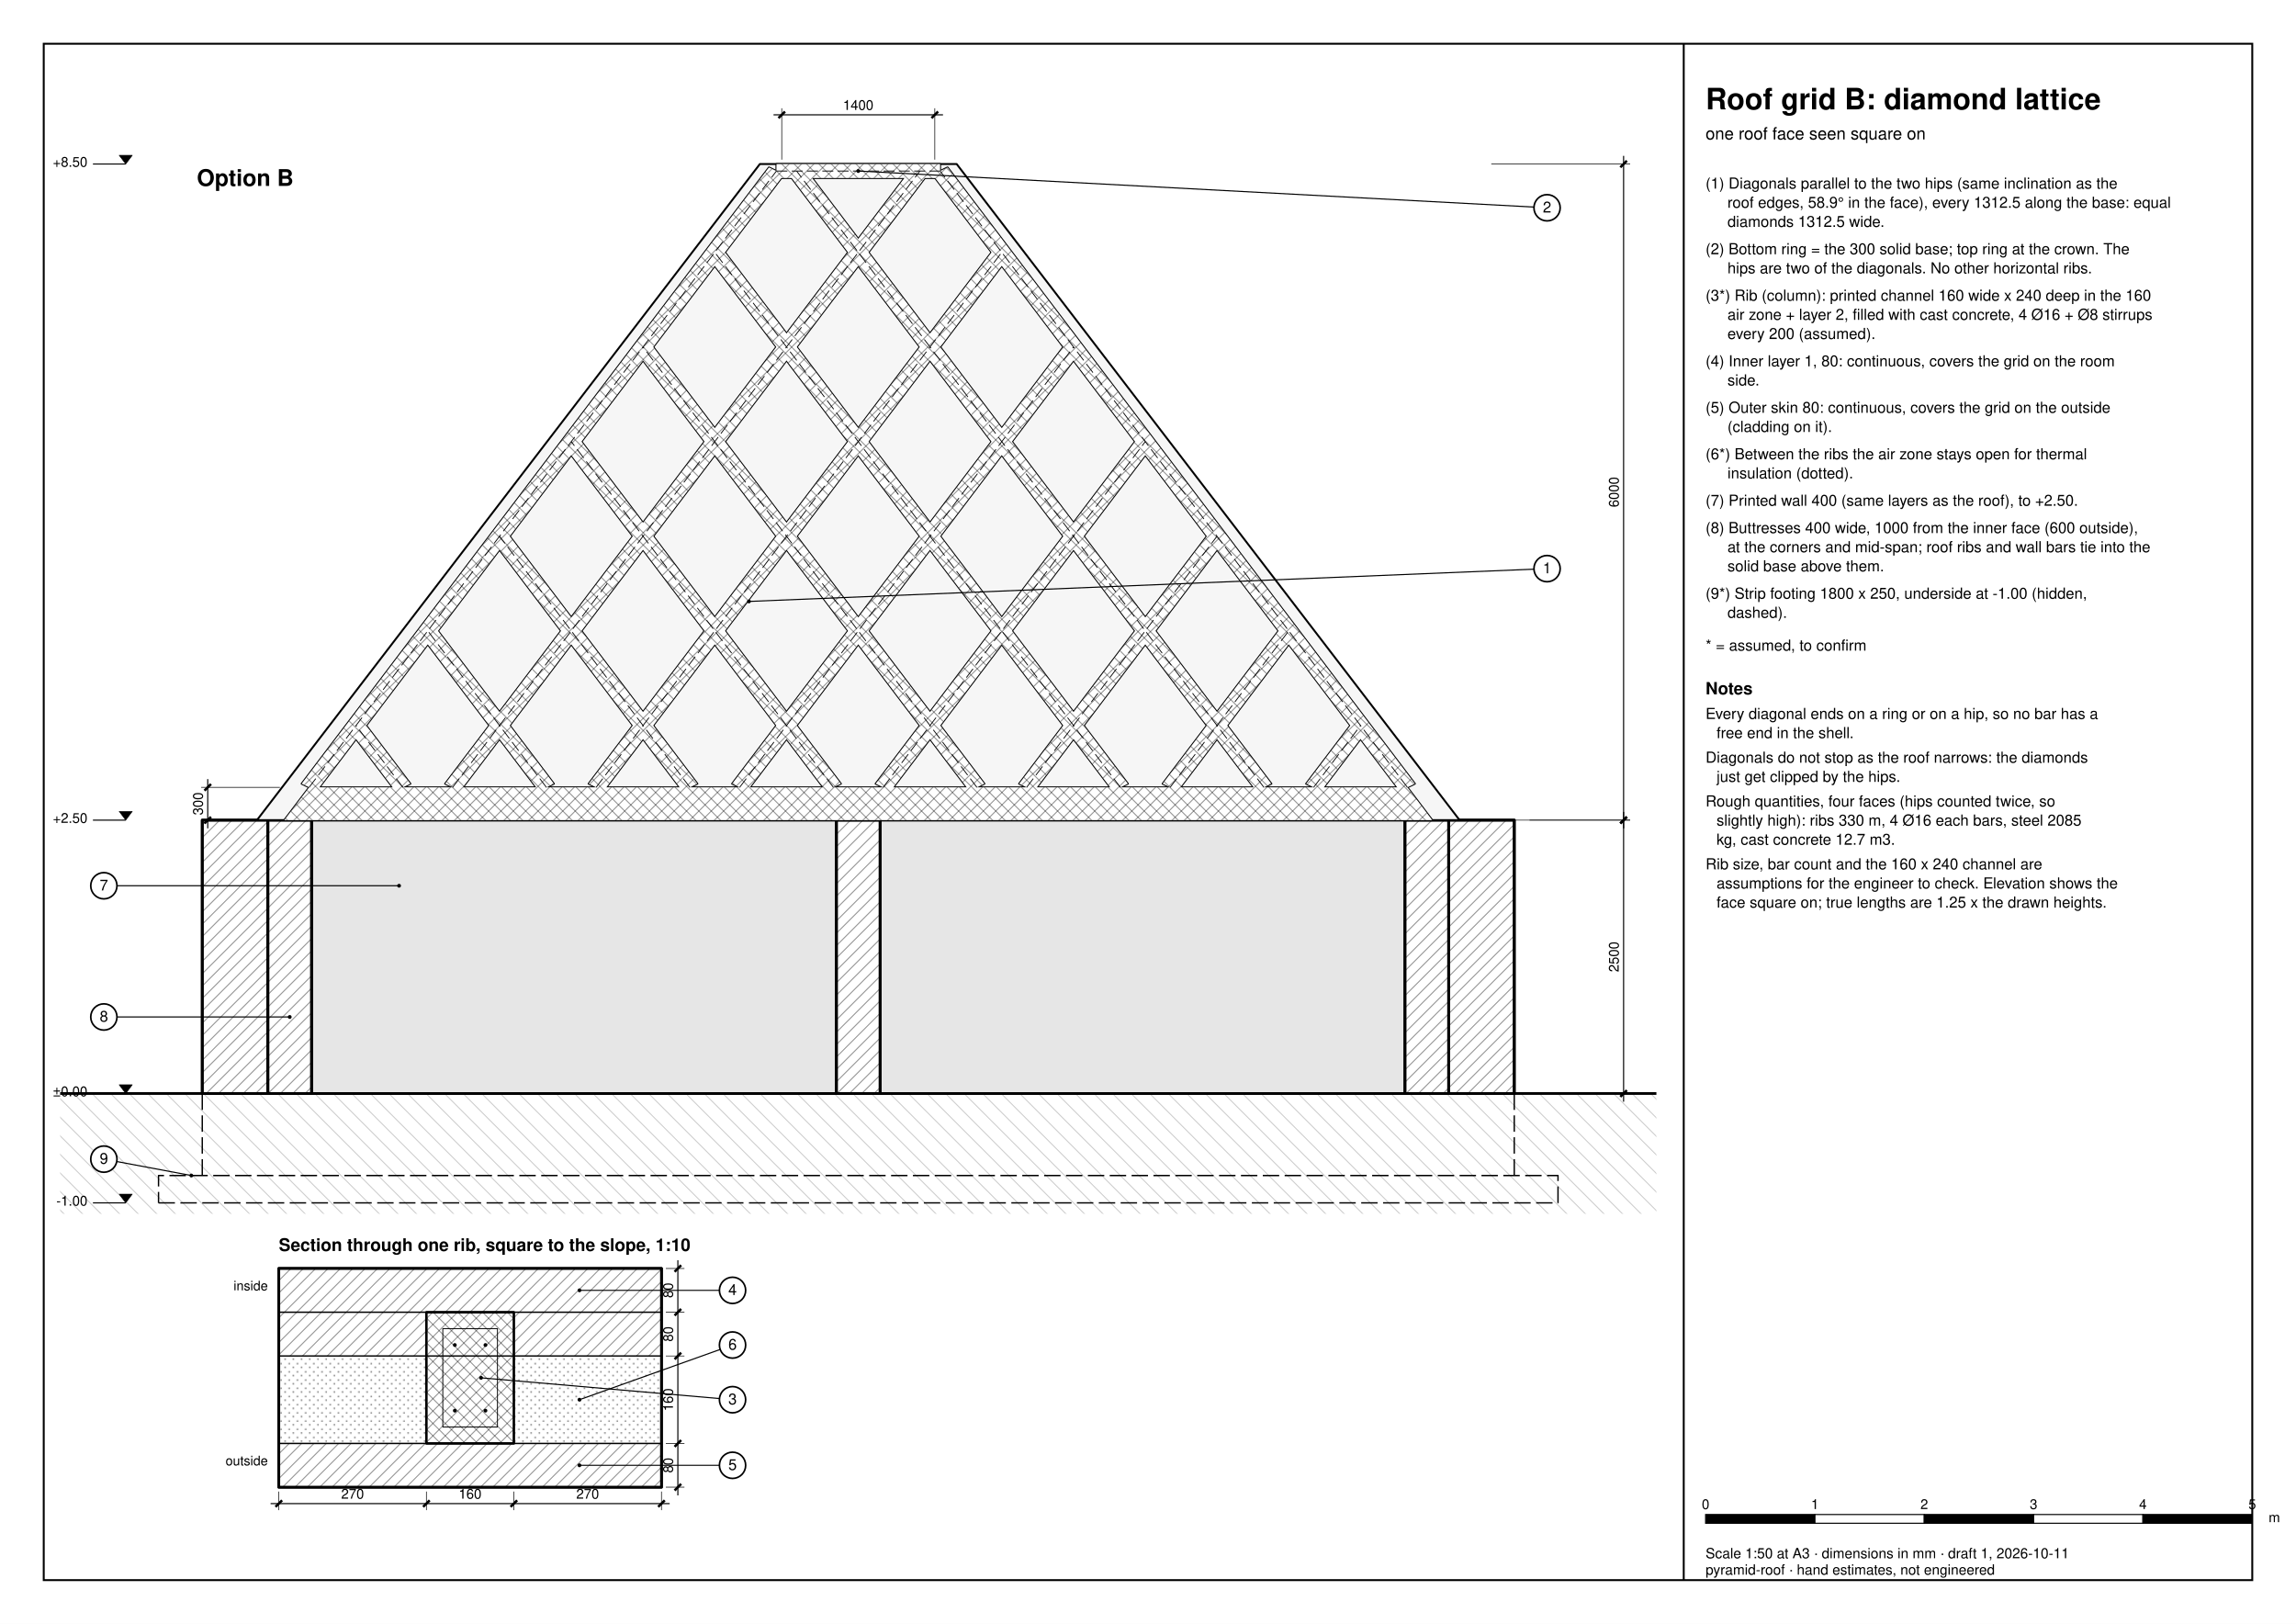
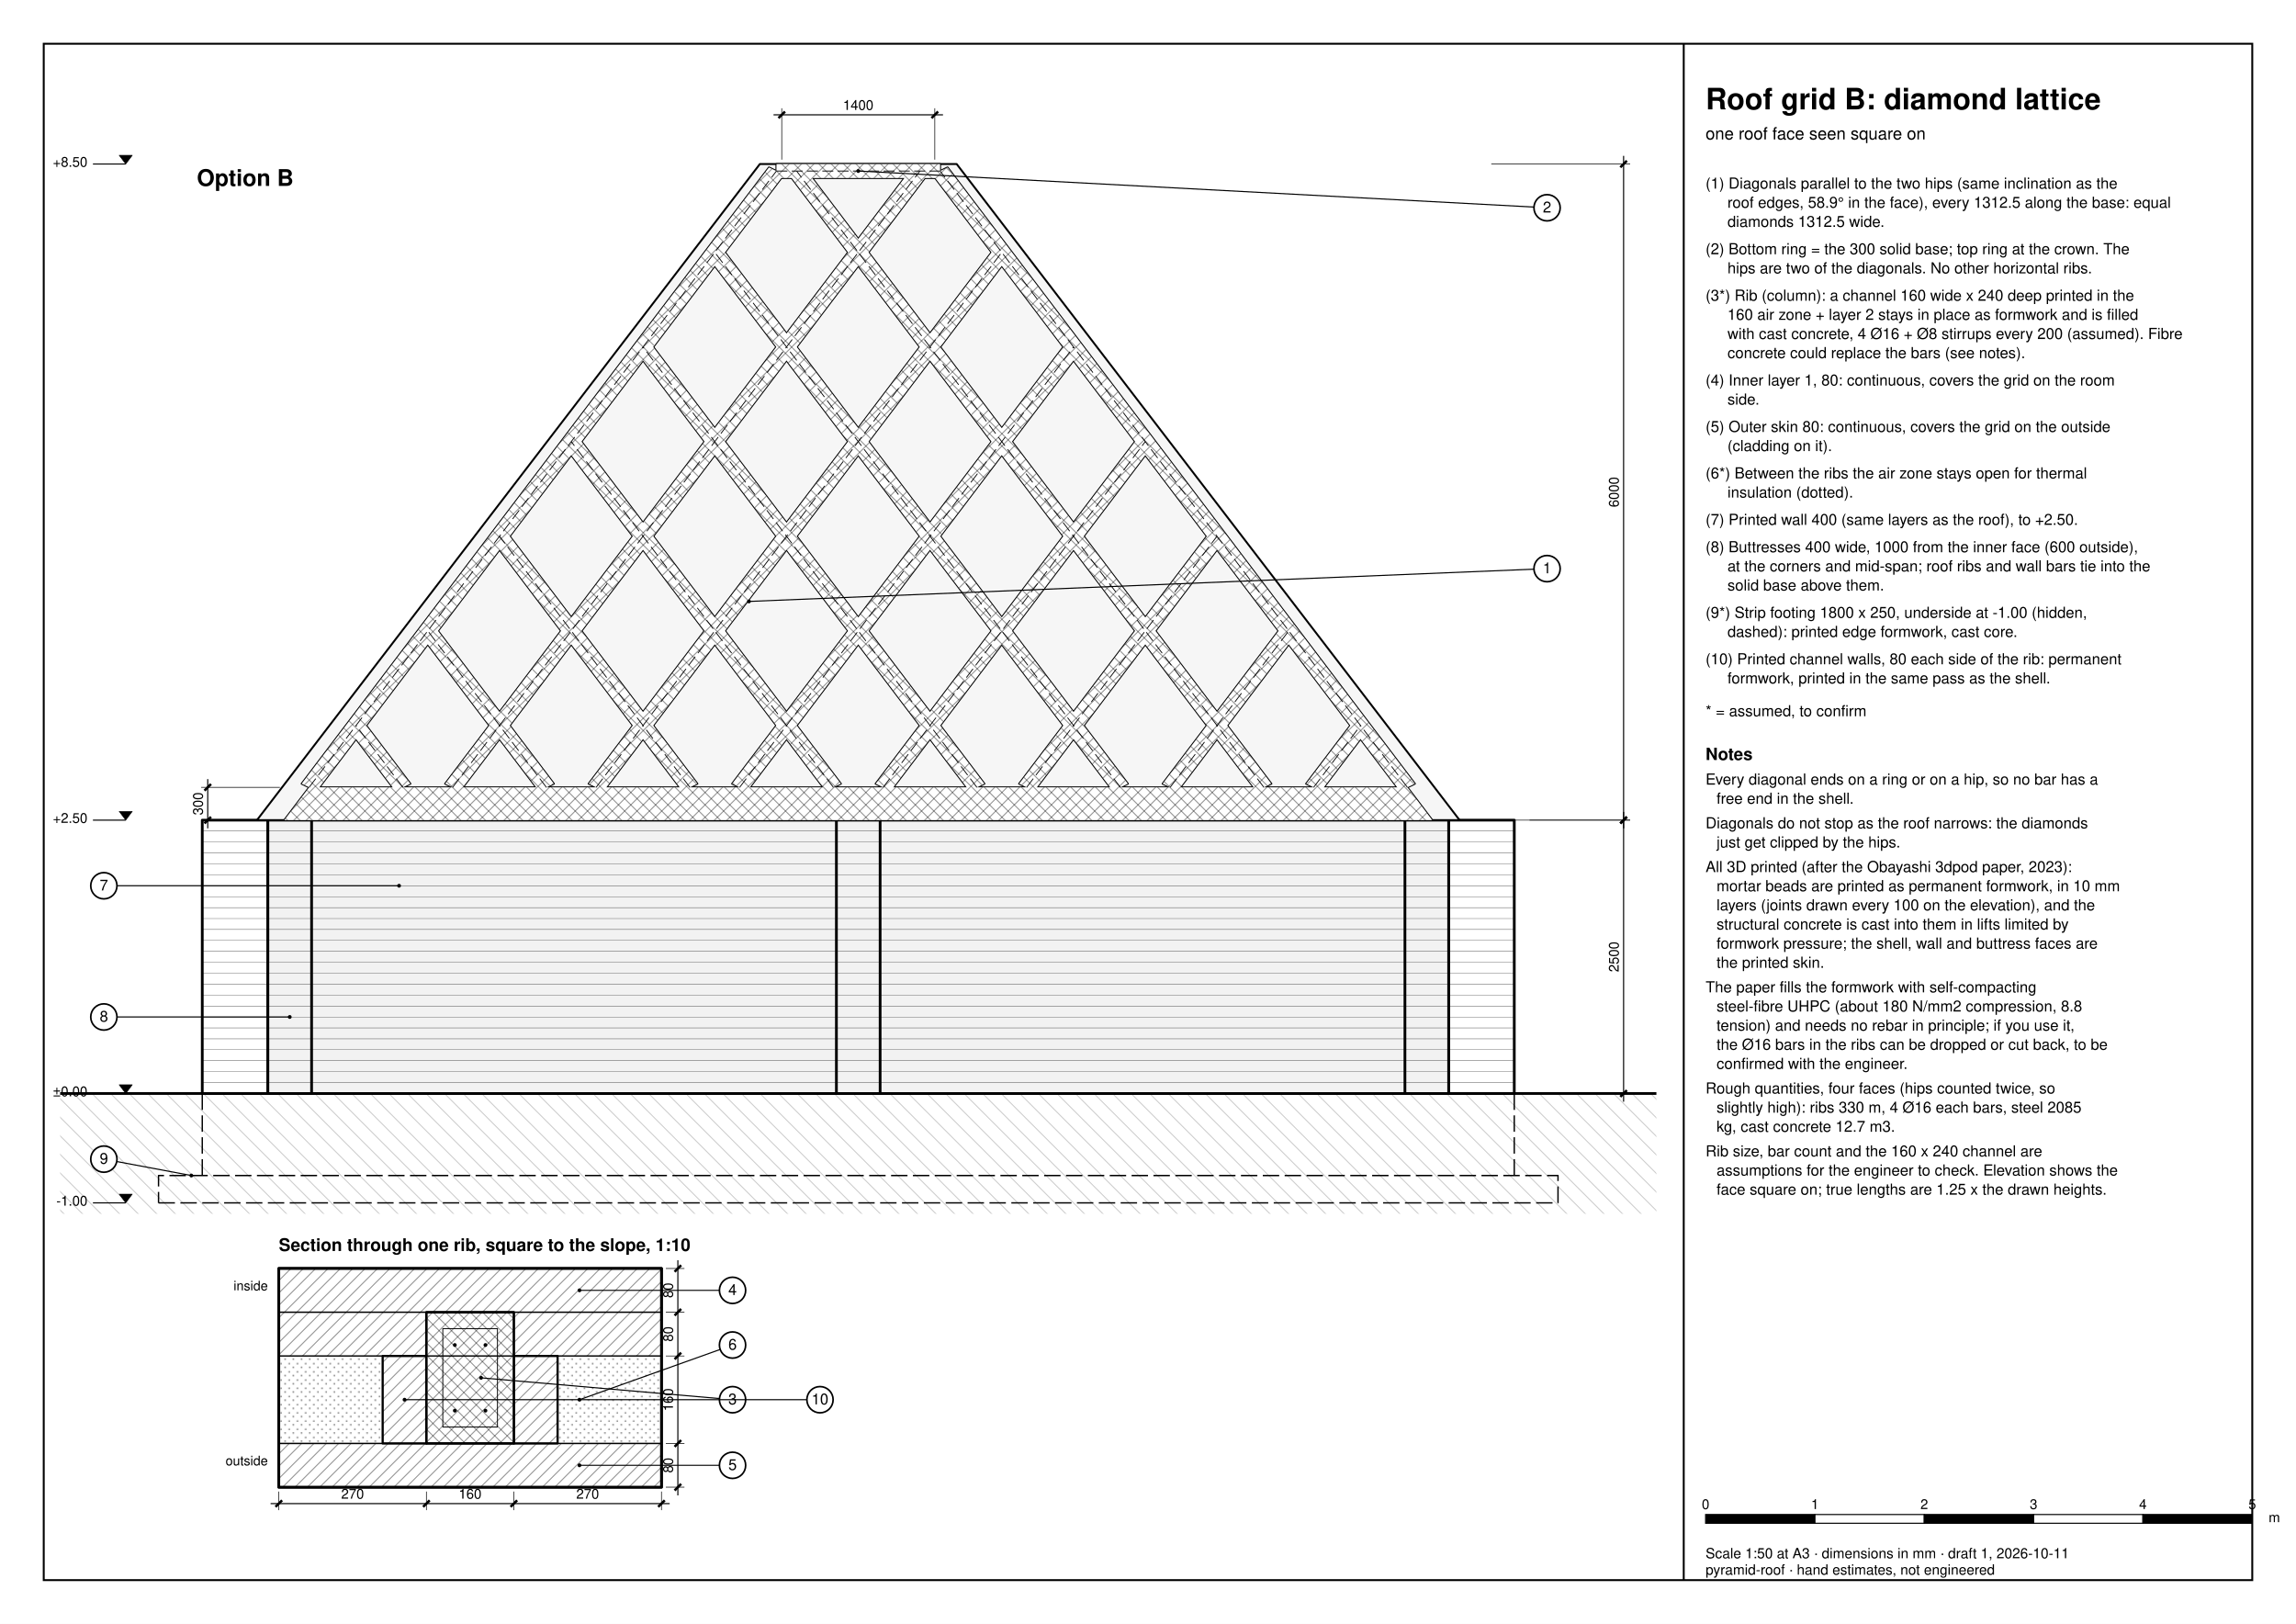
<svg xmlns="http://www.w3.org/2000/svg" width="420mm" height="297mm" viewBox="0 0 420 297" font-family="Helvetica, Arial, sans-serif">
  <defs>
    <pattern id="conc" width="1.6" height="1.6" patternUnits="userSpaceOnUse" patternTransform="rotate(45)">
      <line x1="0" y1="0" x2="0" y2="1.6" stroke="#000" stroke-width="0.14" />
    </pattern>
    <pattern id="earth" width="2.4" height="2.4" patternUnits="userSpaceOnUse" patternTransform="rotate(-45)">
      <line x1="0" y1="0" x2="0" y2="2.4" stroke="#777" stroke-width="0.12" />
    </pattern>
    <pattern id="cast" width="1.6" height="1.6" patternUnits="userSpaceOnUse" patternTransform="rotate(45)">
      <line x1="0" y1="0" x2="0" y2="1.6" stroke="#000" stroke-width="0.14" />
      <line x1="0" y1="0" x2="1.6" y2="0" stroke="#000" stroke-width="0.14" />
    </pattern>
    <pattern id="dots" width="1.5" height="1.5" patternUnits="userSpaceOnUse">
      <circle cx="0.4" cy="0.4" r="0.11" fill="#000" />
      <circle cx="1.15" cy="1.1" r="0.11" fill="#000" />
    </pattern>
  </defs>
  <rect width="420" height="297" fill="#fff" />
  <rect x="8" y="8" width="404" height="281" fill="none" stroke="#000" stroke-width="0.35" />
  <g>
    <polygon points="11.00,222.00 303.00,222.00 303.00,200.00 11.00,200.00" fill="url(#earth)" stroke="#000" stroke-width="0.0" stroke-linejoin="round" />
-     <polygon points="49.00,200.00 265.00,200.00 265.00,150.00 49.00,150.00" fill="#e6e6e6" stroke="#000" stroke-width="0.5" stroke-linejoin="round" />
-     <polygon points="265.00,200.00 277.00,200.00 277.00,150.00 265.00,150.00" fill="#fff" stroke="#000" stroke-width="0.5" stroke-linejoin="round" />
-     <polygon points="265.00,200.00 277.00,200.00 277.00,150.00 265.00,150.00" fill="url(#conc)" stroke="#000" stroke-width="0.0" stroke-linejoin="round" />
+     <polygon points="49.00,200.00 265.00,200.00 265.00,150.00 49.00,150.00" fill="#f2f2f2" stroke="#000" stroke-width="0.5" stroke-linejoin="round" />
+     <path d="M49.0,198.0 L265.0,198.0 M49.0,196.0 L265.0,196.0 M49.0,194.0 L265.0,194.0 M49.0,192.0 L265.0,192.0 M49.0,190.0 L265.0,190.0 M49.0,188.0 L265.0,188.0 M49.0,186.0 L265.0,186.0 M49.0,184.0 L265.0,184.0 M49.0,182.0 L265.0,182.0 M49.0,180.0 L265.0,180.0 M49.0,178.0 L265.0,178.0 M49.0,176.0 L265.0,176.0 M49.0,174.0 L265.0,174.0 M49.0,172.0 L265.0,172.0 M49.0,170.0 L265.0,170.0 M49.0,168.0 L265.0,168.0 M49.0,166.0 L265.0,166.0 M49.0,164.0 L265.0,164.0 M49.0,162.0 L265.0,162.0 M49.0,160.0 L265.0,160.0 M49.0,158.0 L265.0,158.0 M49.0,156.0 L265.0,156.0 M49.0,154.0 L265.0,154.0 M49.0,152.0 L265.0,152.0" fill="none" stroke="#000" stroke-width="0.05" stroke-linejoin="round" />
+     <polygon points="265.00,200.00 277.00,200.00 277.00,150.00 265.00,150.00" fill="#fff" stroke="#000" stroke-width="0.0" stroke-linejoin="round" />
+     <path d="M265.0,198.0 L277.0,198.0 M265.0,196.0 L277.0,196.0 M265.0,194.0 L277.0,194.0 M265.0,192.0 L277.0,192.0 M265.0,190.0 L277.0,190.0 M265.0,188.0 L277.0,188.0 M265.0,186.0 L277.0,186.0 M265.0,184.0 L277.0,184.0 M265.0,182.0 L277.0,182.0 M265.0,180.0 L277.0,180.0 M265.0,178.0 L277.0,178.0 M265.0,176.0 L277.0,176.0 M265.0,174.0 L277.0,174.0 M265.0,172.0 L277.0,172.0 M265.0,170.0 L277.0,170.0 M265.0,168.0 L277.0,168.0 M265.0,166.0 L277.0,166.0 M265.0,164.0 L277.0,164.0 M265.0,162.0 L277.0,162.0 M265.0,160.0 L277.0,160.0 M265.0,158.0 L277.0,158.0 M265.0,156.0 L277.0,156.0 M265.0,154.0 L277.0,154.0 M265.0,152.0 L277.0,152.0" fill="none" stroke="#000" stroke-width="0.05" stroke-linejoin="round" />
    <polygon points="265.00,200.00 277.00,200.00 277.00,150.00 265.00,150.00" fill="none" stroke="#000" stroke-width="0.5" stroke-linejoin="round" />
-     <polygon points="37.00,200.00 49.00,200.00 49.00,150.00 37.00,150.00" fill="#fff" stroke="#000" stroke-width="0.5" stroke-linejoin="round" />
-     <polygon points="37.00,200.00 49.00,200.00 49.00,150.00 37.00,150.00" fill="url(#conc)" stroke="#000" stroke-width="0.0" stroke-linejoin="round" />
+     <polygon points="37.00,200.00 49.00,200.00 49.00,150.00 37.00,150.00" fill="#fff" stroke="#000" stroke-width="0.0" stroke-linejoin="round" />
+     <path d="M37.0,198.0 L49.0,198.0 M37.0,196.0 L49.0,196.0 M37.0,194.0 L49.0,194.0 M37.0,192.0 L49.0,192.0 M37.0,190.0 L49.0,190.0 M37.0,188.0 L49.0,188.0 M37.0,186.0 L49.0,186.0 M37.0,184.0 L49.0,184.0 M37.0,182.0 L49.0,182.0 M37.0,180.0 L49.0,180.0 M37.0,178.0 L49.0,178.0 M37.0,176.0 L49.0,176.0 M37.0,174.0 L49.0,174.0 M37.0,172.0 L49.0,172.0 M37.0,170.0 L49.0,170.0 M37.0,168.0 L49.0,168.0 M37.0,166.0 L49.0,166.0 M37.0,164.0 L49.0,164.0 M37.0,162.0 L49.0,162.0 M37.0,160.0 L49.0,160.0 M37.0,158.0 L49.0,158.0 M37.0,156.0 L49.0,156.0 M37.0,154.0 L49.0,154.0 M37.0,152.0 L49.0,152.0" fill="none" stroke="#000" stroke-width="0.05" stroke-linejoin="round" />
    <polygon points="37.00,200.00 49.00,200.00 49.00,150.00 37.00,150.00" fill="none" stroke="#000" stroke-width="0.5" stroke-linejoin="round" />
-     <polygon points="49.00,200.00 57.00,200.00 57.00,150.00 49.00,150.00" fill="#fff" stroke="#000" stroke-width="0.5" stroke-linejoin="round" />
-     <polygon points="49.00,200.00 57.00,200.00 57.00,150.00 49.00,150.00" fill="url(#conc)" stroke="#000" stroke-width="0.0" stroke-linejoin="round" />
+     <polygon points="49.00,200.00 57.00,200.00 57.00,150.00 49.00,150.00" fill="#fff" stroke="#000" stroke-width="0.0" stroke-linejoin="round" />
+     <polygon points="49.00,200.00 57.00,200.00 57.00,150.00 49.00,150.00" fill="#f2f2f2" stroke="#000" stroke-width="0.0" stroke-linejoin="round" />
+     <path d="M49.0,198.0 L57.0,198.0 M49.0,196.0 L57.0,196.0 M49.0,194.0 L57.0,194.0 M49.0,192.0 L57.0,192.0 M49.0,190.0 L57.0,190.0 M49.0,188.0 L57.0,188.0 M49.0,186.0 L57.0,186.0 M49.0,184.0 L57.0,184.0 M49.0,182.0 L57.0,182.0 M49.0,180.0 L57.0,180.0 M49.0,178.0 L57.0,178.0 M49.0,176.0 L57.0,176.0 M49.0,174.0 L57.0,174.0 M49.0,172.0 L57.0,172.0 M49.0,170.0 L57.0,170.0 M49.0,168.0 L57.0,168.0 M49.0,166.0 L57.0,166.0 M49.0,164.0 L57.0,164.0 M49.0,162.0 L57.0,162.0 M49.0,160.0 L57.0,160.0 M49.0,158.0 L57.0,158.0 M49.0,156.0 L57.0,156.0 M49.0,154.0 L57.0,154.0 M49.0,152.0 L57.0,152.0" fill="none" stroke="#000" stroke-width="0.05" stroke-linejoin="round" />
    <polygon points="49.00,200.00 57.00,200.00 57.00,150.00 49.00,150.00" fill="none" stroke="#000" stroke-width="0.5" stroke-linejoin="round" />
-     <polygon points="153.00,200.00 161.00,200.00 161.00,150.00 153.00,150.00" fill="#fff" stroke="#000" stroke-width="0.5" stroke-linejoin="round" />
-     <polygon points="153.00,200.00 161.00,200.00 161.00,150.00 153.00,150.00" fill="url(#conc)" stroke="#000" stroke-width="0.0" stroke-linejoin="round" />
+     <polygon points="153.00,200.00 161.00,200.00 161.00,150.00 153.00,150.00" fill="#fff" stroke="#000" stroke-width="0.0" stroke-linejoin="round" />
+     <polygon points="153.00,200.00 161.00,200.00 161.00,150.00 153.00,150.00" fill="#f2f2f2" stroke="#000" stroke-width="0.0" stroke-linejoin="round" />
+     <path d="M153.0,198.0 L161.0,198.0 M153.0,196.0 L161.0,196.0 M153.0,194.0 L161.0,194.0 M153.0,192.0 L161.0,192.0 M153.0,190.0 L161.0,190.0 M153.0,188.0 L161.0,188.0 M153.0,186.0 L161.0,186.0 M153.0,184.0 L161.0,184.0 M153.0,182.0 L161.0,182.0 M153.0,180.0 L161.0,180.0 M153.0,178.0 L161.0,178.0 M153.0,176.0 L161.0,176.0 M153.0,174.0 L161.0,174.0 M153.0,172.0 L161.0,172.0 M153.0,170.0 L161.0,170.0 M153.0,168.0 L161.0,168.0 M153.0,166.0 L161.0,166.0 M153.0,164.0 L161.0,164.0 M153.0,162.0 L161.0,162.0 M153.0,160.0 L161.0,160.0 M153.0,158.0 L161.0,158.0 M153.0,156.0 L161.0,156.0 M153.0,154.0 L161.0,154.0 M153.0,152.0 L161.0,152.0" fill="none" stroke="#000" stroke-width="0.05" stroke-linejoin="round" />
    <polygon points="153.00,200.00 161.00,200.00 161.00,150.00 153.00,150.00" fill="none" stroke="#000" stroke-width="0.5" stroke-linejoin="round" />
-     <polygon points="257.00,200.00 265.00,200.00 265.00,150.00 257.00,150.00" fill="#fff" stroke="#000" stroke-width="0.5" stroke-linejoin="round" />
-     <polygon points="257.00,200.00 265.00,200.00 265.00,150.00 257.00,150.00" fill="url(#conc)" stroke="#000" stroke-width="0.0" stroke-linejoin="round" />
+     <polygon points="257.00,200.00 265.00,200.00 265.00,150.00 257.00,150.00" fill="#fff" stroke="#000" stroke-width="0.0" stroke-linejoin="round" />
+     <polygon points="257.00,200.00 265.00,200.00 265.00,150.00 257.00,150.00" fill="#f2f2f2" stroke="#000" stroke-width="0.0" stroke-linejoin="round" />
+     <path d="M257.0,198.0 L265.0,198.0 M257.0,196.0 L265.0,196.0 M257.0,194.0 L265.0,194.0 M257.0,192.0 L265.0,192.0 M257.0,190.0 L265.0,190.0 M257.0,188.0 L265.0,188.0 M257.0,186.0 L265.0,186.0 M257.0,184.0 L265.0,184.0 M257.0,182.0 L265.0,182.0 M257.0,180.0 L265.0,180.0 M257.0,178.0 L265.0,178.0 M257.0,176.0 L265.0,176.0 M257.0,174.0 L265.0,174.0 M257.0,172.0 L265.0,172.0 M257.0,170.0 L265.0,170.0 M257.0,168.0 L265.0,168.0 M257.0,166.0 L265.0,166.0 M257.0,164.0 L265.0,164.0 M257.0,162.0 L265.0,162.0 M257.0,160.0 L265.0,160.0 M257.0,158.0 L265.0,158.0 M257.0,156.0 L265.0,156.0 M257.0,154.0 L265.0,154.0 M257.0,152.0 L265.0,152.0" fill="none" stroke="#000" stroke-width="0.05" stroke-linejoin="round" />
    <polygon points="257.00,200.00 265.00,200.00 265.00,150.00 257.00,150.00" fill="none" stroke="#000" stroke-width="0.5" stroke-linejoin="round" />
    <polyline points="29.00,220.00 285.00,220.00 285.00,215.00 29.00,215.00 29.00,220.00" fill="none" stroke="#000" stroke-width="0.25" stroke-linejoin="round" stroke-dasharray="3 1" />
    <polyline points="37.00,215.00 37.00,200.00" fill="none" stroke="#000" stroke-width="0.25" stroke-linejoin="round" stroke-dasharray="3 1" />
    <polyline points="277.00,215.00 277.00,200.00" fill="none" stroke="#000" stroke-width="0.25" stroke-linejoin="round" stroke-dasharray="3 1" />
    <polyline points="11.00,200.00 303.00,200.00" fill="none" stroke="#000" stroke-width="0.5" stroke-linejoin="round" />
    <polygon points="47.00,150.00 267.00,150.00 175.00,30.00 139.00,30.00" fill="#f6f6f6" stroke="#000" stroke-width="0.35" stroke-linejoin="round" />
    <polygon points="55.18,143.34 140.66,30.62 143.40,31.94 57.92,144.66" fill="#000" stroke="#000" stroke-width="0.35" stroke-linejoin="round" />
    <polygon points="256.08,144.66 170.60,31.94 173.34,30.62 258.82,143.34" fill="#000" stroke="#000" stroke-width="0.35" stroke-linejoin="round" />
    <polygon points="81.43,143.34 166.91,30.62 169.65,31.94 84.17,144.66" fill="#000" stroke="#000" stroke-width="0.35" stroke-linejoin="round" />
    <polygon points="229.83,144.66 144.35,31.94 147.09,30.62 232.57,143.34" fill="#000" stroke="#000" stroke-width="0.35" stroke-linejoin="round" />
    <polygon points="107.68,143.34 181.88,45.49 184.62,46.81 110.42,144.66" fill="#000" stroke="#000" stroke-width="0.35" stroke-linejoin="round" />
    <polygon points="203.58,144.66 129.38,46.81 132.12,45.49 206.32,143.34" fill="#000" stroke="#000" stroke-width="0.35" stroke-linejoin="round" />
    <polygon points="133.93,143.34 195.01,62.80 197.74,64.12 136.67,144.66" fill="#000" stroke="#000" stroke-width="0.35" stroke-linejoin="round" />
    <polygon points="177.33,144.66 116.26,64.12 118.99,62.80 180.07,143.34" fill="#000" stroke="#000" stroke-width="0.35" stroke-linejoin="round" />
    <polygon points="160.18,143.34 208.13,80.11 210.87,81.43 162.92,144.66" fill="#000" stroke="#000" stroke-width="0.35" stroke-linejoin="round" />
    <polygon points="151.08,144.66 103.13,81.43 105.87,80.11 153.82,143.34" fill="#000" stroke="#000" stroke-width="0.35" stroke-linejoin="round" />
    <polygon points="186.43,143.34 221.26,97.42 223.99,98.74 189.17,144.66" fill="#000" stroke="#000" stroke-width="0.35" stroke-linejoin="round" />
    <polygon points="124.83,144.66 90.01,98.74 92.74,97.42 127.57,143.34" fill="#000" stroke="#000" stroke-width="0.35" stroke-linejoin="round" />
    <polygon points="212.68,143.34 234.38,114.73 237.12,116.04 215.42,144.66" fill="#000" stroke="#000" stroke-width="0.35" stroke-linejoin="round" />
    <polygon points="98.58,144.66 76.88,116.04 79.62,114.73 101.32,143.34" fill="#000" stroke="#000" stroke-width="0.35" stroke-linejoin="round" />
    <polygon points="238.93,143.34 247.51,132.03 250.24,133.35 241.67,144.66" fill="#000" stroke="#000" stroke-width="0.35" stroke-linejoin="round" />
    <polygon points="72.33,144.66 63.76,133.35 66.49,132.03 75.07,143.34" fill="#000" stroke="#000" stroke-width="0.35" stroke-linejoin="round" />
    <polygon points="52.00,150.00 262.00,150.00 257.45,144.00 56.55,144.00" fill="#000" stroke="#000" stroke-width="0.35" stroke-linejoin="round" />
    <polygon points="142.03,32.56 171.97,32.56 171.97,30.00 142.03,30.00" fill="#000" stroke="#000" stroke-width="0.35" stroke-linejoin="round" />
    <polygon points="55.18,143.34 140.66,30.62 143.40,31.94 57.92,144.66" fill="#fff" stroke="#000" stroke-width="0.0" stroke-linejoin="round" />
    <polygon points="55.18,143.34 140.66,30.62 143.40,31.94 57.92,144.66" fill="url(#cast)" stroke="#000" stroke-width="0.0" stroke-linejoin="round" />
    <polygon points="256.08,144.66 170.60,31.94 173.34,30.62 258.82,143.34" fill="#fff" stroke="#000" stroke-width="0.0" stroke-linejoin="round" />
    <polygon points="256.08,144.66 170.60,31.94 173.34,30.62 258.82,143.34" fill="url(#cast)" stroke="#000" stroke-width="0.0" stroke-linejoin="round" />
    <polygon points="81.43,143.34 166.91,30.62 169.65,31.94 84.17,144.66" fill="#fff" stroke="#000" stroke-width="0.0" stroke-linejoin="round" />
    <polygon points="81.43,143.34 166.91,30.62 169.65,31.94 84.17,144.66" fill="url(#cast)" stroke="#000" stroke-width="0.0" stroke-linejoin="round" />
    <polygon points="229.83,144.66 144.35,31.94 147.09,30.62 232.57,143.34" fill="#fff" stroke="#000" stroke-width="0.0" stroke-linejoin="round" />
    <polygon points="229.83,144.66 144.35,31.94 147.09,30.62 232.57,143.34" fill="url(#cast)" stroke="#000" stroke-width="0.0" stroke-linejoin="round" />
    <polygon points="107.68,143.34 181.88,45.49 184.62,46.81 110.42,144.66" fill="#fff" stroke="#000" stroke-width="0.0" stroke-linejoin="round" />
    <polygon points="107.68,143.34 181.88,45.49 184.62,46.81 110.42,144.66" fill="url(#cast)" stroke="#000" stroke-width="0.0" stroke-linejoin="round" />
    <polygon points="203.58,144.66 129.38,46.81 132.12,45.49 206.32,143.34" fill="#fff" stroke="#000" stroke-width="0.0" stroke-linejoin="round" />
    <polygon points="203.58,144.66 129.38,46.81 132.12,45.49 206.32,143.34" fill="url(#cast)" stroke="#000" stroke-width="0.0" stroke-linejoin="round" />
    <polygon points="133.93,143.34 195.01,62.80 197.74,64.12 136.67,144.66" fill="#fff" stroke="#000" stroke-width="0.0" stroke-linejoin="round" />
    <polygon points="133.93,143.34 195.01,62.80 197.74,64.12 136.67,144.66" fill="url(#cast)" stroke="#000" stroke-width="0.0" stroke-linejoin="round" />
    <polygon points="177.33,144.66 116.26,64.12 118.99,62.80 180.07,143.34" fill="#fff" stroke="#000" stroke-width="0.0" stroke-linejoin="round" />
    <polygon points="177.33,144.66 116.26,64.12 118.99,62.80 180.07,143.34" fill="url(#cast)" stroke="#000" stroke-width="0.0" stroke-linejoin="round" />
    <polygon points="160.18,143.34 208.13,80.11 210.87,81.43 162.92,144.66" fill="#fff" stroke="#000" stroke-width="0.0" stroke-linejoin="round" />
    <polygon points="160.18,143.34 208.13,80.11 210.87,81.43 162.92,144.66" fill="url(#cast)" stroke="#000" stroke-width="0.0" stroke-linejoin="round" />
    <polygon points="151.08,144.66 103.13,81.43 105.87,80.11 153.82,143.34" fill="#fff" stroke="#000" stroke-width="0.0" stroke-linejoin="round" />
    <polygon points="151.08,144.66 103.13,81.43 105.87,80.11 153.82,143.34" fill="url(#cast)" stroke="#000" stroke-width="0.0" stroke-linejoin="round" />
    <polygon points="186.43,143.34 221.26,97.42 223.99,98.74 189.17,144.66" fill="#fff" stroke="#000" stroke-width="0.0" stroke-linejoin="round" />
    <polygon points="186.43,143.34 221.26,97.42 223.99,98.74 189.17,144.66" fill="url(#cast)" stroke="#000" stroke-width="0.0" stroke-linejoin="round" />
    <polygon points="124.83,144.66 90.01,98.74 92.74,97.42 127.57,143.34" fill="#fff" stroke="#000" stroke-width="0.0" stroke-linejoin="round" />
    <polygon points="124.83,144.66 90.01,98.74 92.74,97.42 127.57,143.34" fill="url(#cast)" stroke="#000" stroke-width="0.0" stroke-linejoin="round" />
    <polygon points="212.68,143.34 234.38,114.73 237.12,116.04 215.42,144.66" fill="#fff" stroke="#000" stroke-width="0.0" stroke-linejoin="round" />
    <polygon points="212.68,143.34 234.38,114.73 237.12,116.04 215.42,144.66" fill="url(#cast)" stroke="#000" stroke-width="0.0" stroke-linejoin="round" />
    <polygon points="98.58,144.66 76.88,116.04 79.62,114.73 101.32,143.34" fill="#fff" stroke="#000" stroke-width="0.0" stroke-linejoin="round" />
    <polygon points="98.58,144.66 76.88,116.04 79.62,114.73 101.32,143.34" fill="url(#cast)" stroke="#000" stroke-width="0.0" stroke-linejoin="round" />
    <polygon points="238.93,143.34 247.51,132.03 250.24,133.35 241.67,144.66" fill="#fff" stroke="#000" stroke-width="0.0" stroke-linejoin="round" />
    <polygon points="238.93,143.34 247.51,132.03 250.24,133.35 241.67,144.66" fill="url(#cast)" stroke="#000" stroke-width="0.0" stroke-linejoin="round" />
    <polygon points="72.33,144.66 63.76,133.35 66.49,132.03 75.07,143.34" fill="#fff" stroke="#000" stroke-width="0.0" stroke-linejoin="round" />
    <polygon points="72.33,144.66 63.76,133.35 66.49,132.03 75.07,143.34" fill="url(#cast)" stroke="#000" stroke-width="0.0" stroke-linejoin="round" />
    <polygon points="52.00,150.00 262.00,150.00 257.45,144.00 56.55,144.00" fill="#fff" stroke="#000" stroke-width="0.0" stroke-linejoin="round" />
    <polygon points="52.00,150.00 262.00,150.00 257.45,144.00 56.55,144.00" fill="url(#cast)" stroke="#000" stroke-width="0.0" stroke-linejoin="round" />
    <polygon points="142.03,32.56 171.97,32.56 171.97,30.00 142.03,30.00" fill="#fff" stroke="#000" stroke-width="0.0" stroke-linejoin="round" />
    <polygon points="142.03,32.56 171.97,32.56 171.97,30.00 142.03,30.00" fill="url(#cast)" stroke="#000" stroke-width="0.0" stroke-linejoin="round" />
    <polyline points="56.55,144.00 142.03,31.28" fill="none" stroke="#000" stroke-width="0.15" stroke-linejoin="round" stroke-dasharray="2 0.8" />
    <polyline points="257.45,144.00 171.97,31.28" fill="none" stroke="#000" stroke-width="0.15" stroke-linejoin="round" stroke-dasharray="2 0.8" />
    <polyline points="82.80,144.00 168.28,31.28" fill="none" stroke="#000" stroke-width="0.15" stroke-linejoin="round" stroke-dasharray="2 0.8" />
    <polyline points="231.20,144.00 145.72,31.28" fill="none" stroke="#000" stroke-width="0.15" stroke-linejoin="round" stroke-dasharray="2 0.8" />
    <polyline points="109.05,144.00 183.25,46.15" fill="none" stroke="#000" stroke-width="0.15" stroke-linejoin="round" stroke-dasharray="2 0.8" />
    <polyline points="204.95,144.00 130.75,46.15" fill="none" stroke="#000" stroke-width="0.15" stroke-linejoin="round" stroke-dasharray="2 0.8" />
    <polyline points="135.30,144.00 196.38,63.46" fill="none" stroke="#000" stroke-width="0.15" stroke-linejoin="round" stroke-dasharray="2 0.8" />
    <polyline points="178.70,144.00 117.62,63.46" fill="none" stroke="#000" stroke-width="0.15" stroke-linejoin="round" stroke-dasharray="2 0.8" />
    <polyline points="161.55,144.00 209.50,80.77" fill="none" stroke="#000" stroke-width="0.15" stroke-linejoin="round" stroke-dasharray="2 0.8" />
    <polyline points="152.45,144.00 104.50,80.77" fill="none" stroke="#000" stroke-width="0.15" stroke-linejoin="round" stroke-dasharray="2 0.8" />
    <polyline points="187.80,144.00 222.62,98.08" fill="none" stroke="#000" stroke-width="0.15" stroke-linejoin="round" stroke-dasharray="2 0.8" />
    <polyline points="126.20,144.00 91.38,98.08" fill="none" stroke="#000" stroke-width="0.15" stroke-linejoin="round" stroke-dasharray="2 0.8" />
    <polyline points="214.05,144.00 235.75,115.38" fill="none" stroke="#000" stroke-width="0.15" stroke-linejoin="round" stroke-dasharray="2 0.8" />
    <polyline points="99.95,144.00 78.25,115.38" fill="none" stroke="#000" stroke-width="0.15" stroke-linejoin="round" stroke-dasharray="2 0.8" />
    <polyline points="240.30,144.00 248.88,132.69" fill="none" stroke="#000" stroke-width="0.15" stroke-linejoin="round" stroke-dasharray="2 0.8" />
    <polyline points="73.70,144.00 65.12,132.69" fill="none" stroke="#000" stroke-width="0.15" stroke-linejoin="round" stroke-dasharray="2 0.8" />
    <polyline points="142.03,31.28 171.97,31.28" fill="none" stroke="#000" stroke-width="0.15" stroke-linejoin="round" stroke-dasharray="2 0.8" />
    <polyline points="38.00,151.50 38.00,142.50" fill="none" stroke="#000" stroke-width="0.2" stroke-linejoin="round" />
    <polyline points="51.20,150.00 36.80,150.00" fill="none" stroke="#000" stroke-width="0.12" stroke-linejoin="round" />
    <polyline points="37.40,150.60 38.60,149.40" fill="none" stroke="#000" stroke-width="0.45" stroke-linejoin="round" />
    <polyline points="51.20,144.00 36.80,144.00" fill="none" stroke="#000" stroke-width="0.12" stroke-linejoin="round" />
    <polyline points="37.40,144.60 38.60,143.40" fill="none" stroke="#000" stroke-width="0.45" stroke-linejoin="round" />
    <text x="37.10" y="147.00" font-size="2.5" text-anchor="middle" font-weight="normal" fill="#000" transform="rotate(-90 37.10 147.00)">300</text>
    <polyline points="297.00,201.50 297.00,148.50" fill="none" stroke="#000" stroke-width="0.2" stroke-linejoin="round" />
    <polyline points="279.80,200.00 298.20,200.00" fill="none" stroke="#000" stroke-width="0.12" stroke-linejoin="round" />
    <polyline points="296.40,200.60 297.60,199.40" fill="none" stroke="#000" stroke-width="0.45" stroke-linejoin="round" />
    <polyline points="279.80,150.00 298.20,150.00" fill="none" stroke="#000" stroke-width="0.12" stroke-linejoin="round" />
    <polyline points="296.40,150.60 297.60,149.40" fill="none" stroke="#000" stroke-width="0.45" stroke-linejoin="round" />
    <text x="296.10" y="175.00" font-size="2.5" text-anchor="middle" font-weight="normal" fill="#000" transform="rotate(-90 296.10 175.00)">2500</text>
    <polyline points="297.00,151.50 297.00,28.50" fill="none" stroke="#000" stroke-width="0.2" stroke-linejoin="round" />
    <polyline points="272.80,150.00 298.20,150.00" fill="none" stroke="#000" stroke-width="0.12" stroke-linejoin="round" />
    <polyline points="296.40,150.60 297.60,149.40" fill="none" stroke="#000" stroke-width="0.45" stroke-linejoin="round" />
    <polyline points="272.80,30.00 298.20,30.00" fill="none" stroke="#000" stroke-width="0.12" stroke-linejoin="round" />
    <polyline points="296.40,30.60 297.60,29.40" fill="none" stroke="#000" stroke-width="0.45" stroke-linejoin="round" />
    <text x="296.10" y="90.00" font-size="2.5" text-anchor="middle" font-weight="normal" fill="#000" transform="rotate(-90 296.10 90.00)">6000</text>
    <polyline points="141.50,21.00 172.50,21.00" fill="none" stroke="#000" stroke-width="0.2" stroke-linejoin="round" />
    <polyline points="143.00,29.20 143.00,19.80" fill="none" stroke="#000" stroke-width="0.12" stroke-linejoin="round" />
    <polyline points="142.40,21.60 143.60,20.40" fill="none" stroke="#000" stroke-width="0.45" stroke-linejoin="round" />
    <polyline points="171.00,29.20 171.00,19.80" fill="none" stroke="#000" stroke-width="0.12" stroke-linejoin="round" />
    <polyline points="170.40,21.60 171.60,20.40" fill="none" stroke="#000" stroke-width="0.45" stroke-linejoin="round" />
    <text x="157.00" y="20.10" font-size="2.5" text-anchor="middle" font-weight="normal" fill="#000">1400</text>
    <polyline points="23.00,200.00 17.00,200.00" fill="none" stroke="#000" stroke-width="0.2" stroke-linejoin="round" />
    <polygon points="23.00,200.00 24.20,198.40 21.80,198.40" fill="#000" stroke="#000" stroke-width="0.1" stroke-linejoin="round" />
    <text x="16.00" y="200.50" font-size="2.5" text-anchor="end" font-weight="normal" fill="#000">±0.00</text>
    <polyline points="23.00,150.00 17.00,150.00" fill="none" stroke="#000" stroke-width="0.2" stroke-linejoin="round" />
    <polygon points="23.00,150.00 24.20,148.40 21.80,148.40" fill="#000" stroke="#000" stroke-width="0.1" stroke-linejoin="round" />
    <text x="16.00" y="150.50" font-size="2.5" text-anchor="end" font-weight="normal" fill="#000">+2.50</text>
    <polyline points="23.00,30.00 17.00,30.00" fill="none" stroke="#000" stroke-width="0.2" stroke-linejoin="round" />
    <polygon points="23.00,30.00 24.20,28.40 21.80,28.40" fill="#000" stroke="#000" stroke-width="0.1" stroke-linejoin="round" />
    <text x="16.00" y="30.50" font-size="2.5" text-anchor="end" font-weight="normal" fill="#000">+8.50</text>
    <polyline points="23.00,220.00 17.00,220.00" fill="none" stroke="#000" stroke-width="0.2" stroke-linejoin="round" />
    <polygon points="23.00,220.00 24.20,218.40 21.80,218.40" fill="#000" stroke="#000" stroke-width="0.1" stroke-linejoin="round" />
    <text x="16.00" y="220.50" font-size="2.5" text-anchor="end" font-weight="normal" fill="#000">-1.00</text>
    <polyline points="19.00,162.00 73.00,162.00" fill="none" stroke="#000" stroke-width="0.2" stroke-linejoin="round" />
    <circle cx="73.00" cy="162.00" r="0.35" fill="#000" />
    <circle cx="19.00" cy="162.00" r="2.4" fill="#fff" stroke="#000" stroke-width="0.3" />
    <text x="19.00" y="162.86" font-size="2.76" text-anchor="middle" fill="#000">7</text>
    <polyline points="19.00,186.00 53.00,186.00" fill="none" stroke="#000" stroke-width="0.2" stroke-linejoin="round" />
    <circle cx="53.00" cy="186.00" r="0.35" fill="#000" />
    <circle cx="19.00" cy="186.00" r="2.4" fill="#fff" stroke="#000" stroke-width="0.3" />
    <text x="19.00" y="186.86" font-size="2.76" text-anchor="middle" fill="#000">8</text>
    <polyline points="19.00,212.00 35.00,215.00" fill="none" stroke="#000" stroke-width="0.2" stroke-linejoin="round" />
    <circle cx="35.00" cy="215.00" r="0.35" fill="#000" />
    <circle cx="19.00" cy="212.00" r="2.4" fill="#fff" stroke="#000" stroke-width="0.3" />
    <text x="19.00" y="212.86" font-size="2.76" text-anchor="middle" fill="#000">9</text>
    <polyline points="283.00,104.00 137.00,110.00" fill="none" stroke="#000" stroke-width="0.2" stroke-linejoin="round" />
    <circle cx="137.00" cy="110.00" r="0.35" fill="#000" />
    <circle cx="283.00" cy="104.00" r="2.4" fill="#fff" stroke="#000" stroke-width="0.3" />
    <text x="283.00" y="104.86" font-size="2.76" text-anchor="middle" fill="#000">1</text>
    <polyline points="283.00,38.00 157.00,31.28" fill="none" stroke="#000" stroke-width="0.2" stroke-linejoin="round" />
    <circle cx="157.00" cy="31.28" r="0.35" fill="#000" />
    <circle cx="283.00" cy="38.00" r="2.4" fill="#fff" stroke="#000" stroke-width="0.3" />
    <text x="283.00" y="38.86" font-size="2.76" text-anchor="middle" fill="#000">2</text>
    <text x="36.00" y="34.00" font-size="4.2" text-anchor="start" font-weight="bold" fill="#000">Option B</text>
    <polygon points="51.00,272.00 121.00,272.00 121.00,232.00 51.00,232.00" fill="#000" stroke="#000" stroke-width="0.5" stroke-linejoin="round" />
    <polygon points="51.00,272.00 121.00,272.00 121.00,232.00 51.00,232.00" fill="#fff" stroke="#000" stroke-width="0.0" stroke-linejoin="round" />
    <polygon points="51.00,272.00 121.00,272.00 121.00,264.00 51.00,264.00" fill="url(#conc)" stroke="#000" stroke-width="0.0" stroke-linejoin="round" />
    <polygon points="51.00,240.00 121.00,240.00 121.00,232.00 51.00,232.00" fill="url(#conc)" stroke="#000" stroke-width="0.0" stroke-linejoin="round" />
    <polygon points="51.00,248.00 78.00,248.00 78.00,240.00 51.00,240.00" fill="url(#conc)" stroke="#000" stroke-width="0.0" stroke-linejoin="round" />
    <polygon points="94.00,248.00 121.00,248.00 121.00,240.00 94.00,240.00" fill="url(#conc)" stroke="#000" stroke-width="0.0" stroke-linejoin="round" />
    <polygon points="51.00,264.00 78.00,264.00 78.00,248.00 51.00,248.00" fill="url(#dots)" stroke="#000" stroke-width="0.0" stroke-linejoin="round" />
    <polygon points="94.00,264.00 121.00,264.00 121.00,248.00 94.00,248.00" fill="url(#dots)" stroke="#000" stroke-width="0.0" stroke-linejoin="round" />
+     <polygon points="70.00,264.00 78.00,264.00 78.00,248.00 70.00,248.00" fill="#fff" stroke="#000" stroke-width="0.0" stroke-linejoin="round" />
+     <polygon points="70.00,264.00 78.00,264.00 78.00,248.00 70.00,248.00" fill="url(#conc)" stroke="#000" stroke-width="0.0" stroke-linejoin="round" />
+     <polygon points="70.00,264.00 78.00,264.00 78.00,248.00 70.00,248.00" fill="none" stroke="#000" stroke-width="0.4" stroke-linejoin="round" />
+     <polygon points="94.00,264.00 102.00,264.00 102.00,248.00 94.00,248.00" fill="#fff" stroke="#000" stroke-width="0.0" stroke-linejoin="round" />
+     <polygon points="94.00,264.00 102.00,264.00 102.00,248.00 94.00,248.00" fill="url(#conc)" stroke="#000" stroke-width="0.0" stroke-linejoin="round" />
+     <polygon points="94.00,264.00 102.00,264.00 102.00,248.00 94.00,248.00" fill="none" stroke="#000" stroke-width="0.4" stroke-linejoin="round" />
    <polygon points="78.00,264.00 94.00,264.00 94.00,240.00 78.00,240.00" fill="#fff" stroke="#000" stroke-width="0.0" stroke-linejoin="round" />
    <polygon points="78.00,264.00 94.00,264.00 94.00,240.00 78.00,240.00" fill="url(#cast)" stroke="#000" stroke-width="0.0" stroke-linejoin="round" />
    <polygon points="78.00,264.00 94.00,264.00 94.00,240.00 78.00,240.00" fill="none" stroke="#000" stroke-width="0.45" stroke-linejoin="round" />
    <polyline points="51.00,264.00 121.00,264.00" fill="none" stroke="#000" stroke-width="0.25" stroke-linejoin="round" />
    <polyline points="51.00,248.00 121.00,248.00" fill="none" stroke="#000" stroke-width="0.25" stroke-linejoin="round" />
    <polyline points="51.00,240.00 121.00,240.00" fill="none" stroke="#000" stroke-width="0.25" stroke-linejoin="round" />
    <polygon points="51.00,272.00 121.00,272.00 121.00,232.00 51.00,232.00" fill="none" stroke="#000" stroke-width="0.5" stroke-linejoin="round" />
    <polygon points="81.00,261.00 91.00,261.00 91.00,243.00 81.00,243.00" fill="none" stroke="#000" stroke-width="0.16" stroke-linejoin="round" />
    <circle cx="83.20" cy="258.00" r="0.35" fill="#000" />
    <circle cx="88.80" cy="258.00" r="0.35" fill="#000" />
    <circle cx="83.20" cy="246.00" r="0.35" fill="#000" />
    <circle cx="88.80" cy="246.00" r="0.35" fill="#000" />
    <text x="49.00" y="268.00" font-size="2.4" text-anchor="end" font-weight="normal" fill="#000">outside</text>
    <text x="49.00" y="236.00" font-size="2.4" text-anchor="end" font-weight="normal" fill="#000">inside</text>
    <polyline points="49.50,275.00 122.50,275.00" fill="none" stroke="#000" stroke-width="0.2" stroke-linejoin="round" />
    <polyline points="51.00,272.80 51.00,276.20" fill="none" stroke="#000" stroke-width="0.12" stroke-linejoin="round" />
    <polyline points="50.40,275.60 51.60,274.40" fill="none" stroke="#000" stroke-width="0.45" stroke-linejoin="round" />
    <polyline points="78.00,272.80 78.00,276.20" fill="none" stroke="#000" stroke-width="0.12" stroke-linejoin="round" />
    <polyline points="77.40,275.60 78.60,274.40" fill="none" stroke="#000" stroke-width="0.45" stroke-linejoin="round" />
    <polyline points="94.00,272.80 94.00,276.20" fill="none" stroke="#000" stroke-width="0.12" stroke-linejoin="round" />
    <polyline points="93.40,275.60 94.60,274.40" fill="none" stroke="#000" stroke-width="0.45" stroke-linejoin="round" />
    <polyline points="121.00,272.80 121.00,276.20" fill="none" stroke="#000" stroke-width="0.12" stroke-linejoin="round" />
    <polyline points="120.40,275.60 121.60,274.40" fill="none" stroke="#000" stroke-width="0.45" stroke-linejoin="round" />
    <text x="64.50" y="274.10" font-size="2.5" text-anchor="middle" font-weight="normal" fill="#000">270</text>
    <text x="86.00" y="274.10" font-size="2.5" text-anchor="middle" font-weight="normal" fill="#000">160</text>
    <text x="107.50" y="274.10" font-size="2.5" text-anchor="middle" font-weight="normal" fill="#000">270</text>
    <polyline points="124.00,273.50 124.00,230.50" fill="none" stroke="#000" stroke-width="0.2" stroke-linejoin="round" />
    <polyline points="121.80,272.00 125.20,272.00" fill="none" stroke="#000" stroke-width="0.12" stroke-linejoin="round" />
    <polyline points="123.40,272.60 124.60,271.40" fill="none" stroke="#000" stroke-width="0.45" stroke-linejoin="round" />
    <polyline points="121.80,264.00 125.20,264.00" fill="none" stroke="#000" stroke-width="0.12" stroke-linejoin="round" />
    <polyline points="123.40,264.60 124.60,263.40" fill="none" stroke="#000" stroke-width="0.45" stroke-linejoin="round" />
    <polyline points="121.80,248.00 125.20,248.00" fill="none" stroke="#000" stroke-width="0.12" stroke-linejoin="round" />
    <polyline points="123.40,248.60 124.60,247.40" fill="none" stroke="#000" stroke-width="0.45" stroke-linejoin="round" />
    <polyline points="121.80,240.00 125.20,240.00" fill="none" stroke="#000" stroke-width="0.12" stroke-linejoin="round" />
    <polyline points="123.40,240.60 124.60,239.40" fill="none" stroke="#000" stroke-width="0.45" stroke-linejoin="round" />
    <polyline points="121.80,232.00 125.20,232.00" fill="none" stroke="#000" stroke-width="0.12" stroke-linejoin="round" />
    <polyline points="123.40,232.60 124.60,231.40" fill="none" stroke="#000" stroke-width="0.45" stroke-linejoin="round" />
    <text x="123.10" y="268.00" font-size="2.5" text-anchor="middle" font-weight="normal" fill="#000" transform="rotate(-90 123.10 268.00)">80</text>
    <text x="123.10" y="256.00" font-size="2.5" text-anchor="middle" font-weight="normal" fill="#000" transform="rotate(-90 123.10 256.00)">160</text>
    <text x="123.10" y="244.00" font-size="2.5" text-anchor="middle" font-weight="normal" fill="#000" transform="rotate(-90 123.10 244.00)">80</text>
    <text x="123.10" y="236.00" font-size="2.5" text-anchor="middle" font-weight="normal" fill="#000" transform="rotate(-90 123.10 236.00)">80</text>
    <text x="51.00" y="228.80" font-size="3.2" text-anchor="start" font-weight="bold" fill="#000">Section through one rib, square to the slope, 1:10</text>
    <polyline points="134.00,256.00 88.00,252.00" fill="none" stroke="#000" stroke-width="0.2" stroke-linejoin="round" />
    <circle cx="88.00" cy="252.00" r="0.35" fill="#000" />
    <circle cx="134.00" cy="256.00" r="2.4" fill="#fff" stroke="#000" stroke-width="0.3" />
    <text x="134.00" y="256.86" font-size="2.76" text-anchor="middle" fill="#000">3</text>
    <polyline points="134.00,236.00 106.00,236.00" fill="none" stroke="#000" stroke-width="0.2" stroke-linejoin="round" />
    <circle cx="106.00" cy="236.00" r="0.35" fill="#000" />
    <circle cx="134.00" cy="236.00" r="2.4" fill="#fff" stroke="#000" stroke-width="0.3" />
    <text x="134.00" y="236.86" font-size="2.76" text-anchor="middle" fill="#000">4</text>
    <polyline points="134.00,268.00 106.00,268.00" fill="none" stroke="#000" stroke-width="0.2" stroke-linejoin="round" />
    <circle cx="106.00" cy="268.00" r="0.35" fill="#000" />
    <circle cx="134.00" cy="268.00" r="2.4" fill="#fff" stroke="#000" stroke-width="0.3" />
    <text x="134.00" y="268.86" font-size="2.76" text-anchor="middle" fill="#000">5</text>
    <polyline points="134.00,246.00 106.00,256.00" fill="none" stroke="#000" stroke-width="0.2" stroke-linejoin="round" />
    <circle cx="106.00" cy="256.00" r="0.35" fill="#000" />
    <circle cx="134.00" cy="246.00" r="2.4" fill="#fff" stroke="#000" stroke-width="0.3" />
    <text x="134.00" y="246.86" font-size="2.76" text-anchor="middle" fill="#000">6</text>
+     <polyline points="150.00,256.00 74.00,256.00" fill="none" stroke="#000" stroke-width="0.2" stroke-linejoin="round" />
+     <circle cx="74.00" cy="256.00" r="0.35" fill="#000" />
+     <circle cx="150.00" cy="256.00" r="2.4" fill="#fff" stroke="#000" stroke-width="0.3" />
+     <text x="150.00" y="256.86" font-size="2.76" text-anchor="middle" fill="#000">10</text>
  </g>
  <line x1="308" y1="8" x2="308" y2="289" stroke="#000" stroke-width="0.35" />
  <text x="312" y="20" font-size="5.4" font-weight="bold">Roof grid B: diamond lattice</text>
  <text x="312" y="25.5" font-size="3.1">one roof face seen square on</text>
  <text x="312" y="34.5" font-size="2.8">(1) Diagonals parallel to the two hips (same inclination as the</text>
  <text x="316" y="38.0" font-size="2.8">roof edges, 58.9° in the face), every 1312.5 along the base: equal</text>
  <text x="316" y="41.5" font-size="2.8">diamonds 1312.5 wide.</text>
  <text x="312" y="46.5" font-size="2.8">(2) Bottom ring = the 300 solid base; top ring at the crown. The</text>
  <text x="316" y="50.0" font-size="2.8">hips are two of the diagonals. No other horizontal ribs.</text>
-   <text x="312" y="55.0" font-size="2.8">(3*) Rib (column): printed channel 160 wide x 240 deep in the 160</text>
-   <text x="316" y="58.5" font-size="2.8">air zone + layer 2, filled with cast concrete, 4 Ø16 + Ø8 stirrups</text>
-   <text x="316" y="62.0" font-size="2.8">every 200 (assumed).</text>
-   <text x="312" y="67.0" font-size="2.8">(4) Inner layer 1, 80: continuous, covers the grid on the room</text>
-   <text x="316" y="70.5" font-size="2.8">side.</text>
-   <text x="312" y="75.5" font-size="2.8">(5) Outer skin 80: continuous, covers the grid on the outside</text>
-   <text x="316" y="79.0" font-size="2.8">(cladding on it).</text>
-   <text x="312" y="84.0" font-size="2.8">(6*) Between the ribs the air zone stays open for thermal</text>
-   <text x="316" y="87.5" font-size="2.8">insulation (dotted).</text>
-   <text x="312" y="92.5" font-size="2.8">(7) Printed wall 400 (same layers as the roof), to +2.50.</text>
-   <text x="312" y="97.5" font-size="2.8">(8) Buttresses 400 wide, 1000 from the inner face (600 outside),</text>
-   <text x="316" y="101.0" font-size="2.8">at the corners and mid-span; roof ribs and wall bars tie into the</text>
-   <text x="316" y="104.5" font-size="2.8">solid base above them.</text>
-   <text x="312" y="109.5" font-size="2.8">(9*) Strip footing 1800 x 250, underside at -1.00 (hidden,</text>
-   <text x="316" y="113.0" font-size="2.8">dashed).</text>
-   <text x="312" y="119.0" font-size="2.8">* = assumed, to confirm</text>
-   <text x="312" y="127.0" font-size="3.1" font-weight="bold">Notes</text>
-   <text x="312" y="131.5" font-size="2.8">Every diagonal ends on a ring or on a hip, so no bar has a</text>
-   <text x="314" y="135.0" font-size="2.8">free end in the shell.</text>
-   <text x="312" y="139.5" font-size="2.8">Diagonals do not stop as the roof narrows: the diamonds</text>
-   <text x="314" y="143.0" font-size="2.8">just get clipped by the hips.</text>
-   <text x="312" y="147.5" font-size="2.8">Rough quantities, four faces (hips counted twice, so</text>
-   <text x="314" y="151.0" font-size="2.8">slightly high): ribs 330 m, 4 Ø16 each bars, steel 2085</text>
-   <text x="314" y="154.5" font-size="2.8">kg, cast concrete 12.7 m3.</text>
-   <text x="312" y="159.0" font-size="2.8">Rib size, bar count and the 160 x 240 channel are</text>
-   <text x="314" y="162.5" font-size="2.8">assumptions for the engineer to check. Elevation shows the</text>
-   <text x="314" y="166.0" font-size="2.8">face square on; true lengths are 1.25 x the drawn heights.</text>
+   <text x="312" y="55.0" font-size="2.8">(3*) Rib (column): a channel 160 wide x 240 deep printed in the</text>
+   <text x="316" y="58.5" font-size="2.8">160 air zone + layer 2 stays in place as formwork and is filled</text>
+   <text x="316" y="62.0" font-size="2.8">with cast concrete, 4 Ø16 + Ø8 stirrups every 200 (assumed). Fibre</text>
+   <text x="316" y="65.5" font-size="2.8">concrete could replace the bars (see notes).</text>
+   <text x="312" y="70.5" font-size="2.8">(4) Inner layer 1, 80: continuous, covers the grid on the room</text>
+   <text x="316" y="74.0" font-size="2.8">side.</text>
+   <text x="312" y="79.0" font-size="2.8">(5) Outer skin 80: continuous, covers the grid on the outside</text>
+   <text x="316" y="82.5" font-size="2.8">(cladding on it).</text>
+   <text x="312" y="87.5" font-size="2.8">(6*) Between the ribs the air zone stays open for thermal</text>
+   <text x="316" y="91.0" font-size="2.8">insulation (dotted).</text>
+   <text x="312" y="96.0" font-size="2.8">(7) Printed wall 400 (same layers as the roof), to +2.50.</text>
+   <text x="312" y="101.0" font-size="2.8">(8) Buttresses 400 wide, 1000 from the inner face (600 outside),</text>
+   <text x="316" y="104.5" font-size="2.8">at the corners and mid-span; roof ribs and wall bars tie into the</text>
+   <text x="316" y="108.0" font-size="2.8">solid base above them.</text>
+   <text x="312" y="113.0" font-size="2.8">(9*) Strip footing 1800 x 250, underside at -1.00 (hidden,</text>
+   <text x="316" y="116.5" font-size="2.8">dashed): printed edge formwork, cast core.</text>
+   <text x="312" y="121.5" font-size="2.8">(10) Printed channel walls, 80 each side of the rib: permanent</text>
+   <text x="316" y="125.0" font-size="2.8">formwork, printed in the same pass as the shell.</text>
+   <text x="312" y="131.0" font-size="2.8">* = assumed, to confirm</text>
+   <text x="312" y="139.0" font-size="3.1" font-weight="bold">Notes</text>
+   <text x="312" y="143.5" font-size="2.8">Every diagonal ends on a ring or on a hip, so no bar has a</text>
+   <text x="314" y="147.0" font-size="2.8">free end in the shell.</text>
+   <text x="312" y="151.5" font-size="2.8">Diagonals do not stop as the roof narrows: the diamonds</text>
+   <text x="314" y="155.0" font-size="2.8">just get clipped by the hips.</text>
+   <text x="312" y="159.5" font-size="2.8">All 3D printed (after the Obayashi 3dpod paper, 2023):</text>
+   <text x="314" y="163.0" font-size="2.8">mortar beads are printed as permanent formwork, in 10 mm</text>
+   <text x="314" y="166.5" font-size="2.8">layers (joints drawn every 100 on the elevation), and the</text>
+   <text x="314" y="170.0" font-size="2.8">structural concrete is cast into them in lifts limited by</text>
+   <text x="314" y="173.5" font-size="2.8">formwork pressure; the shell, wall and buttress faces are</text>
+   <text x="314" y="177.0" font-size="2.8">the printed skin.</text>
+   <text x="312" y="181.5" font-size="2.8">The paper fills the formwork with self-compacting</text>
+   <text x="314" y="185.0" font-size="2.8">steel-fibre UHPC (about 180 N/mm2 compression, 8.8</text>
+   <text x="314" y="188.5" font-size="2.8">tension) and needs no rebar in principle; if you use it,</text>
+   <text x="314" y="192.0" font-size="2.8">the Ø16 bars in the ribs can be dropped or cut back, to be</text>
+   <text x="314" y="195.5" font-size="2.8">confirmed with the engineer.</text>
+   <text x="312" y="200.0" font-size="2.8">Rough quantities, four faces (hips counted twice, so</text>
+   <text x="314" y="203.5" font-size="2.8">slightly high): ribs 330 m, 4 Ø16 each bars, steel 2085</text>
+   <text x="314" y="207.0" font-size="2.8">kg, cast concrete 12.7 m3.</text>
+   <text x="312" y="211.5" font-size="2.8">Rib size, bar count and the 160 x 240 channel are</text>
+   <text x="314" y="215.0" font-size="2.8">assumptions for the engineer to check. Elevation shows the</text>
+   <text x="314" y="218.5" font-size="2.8">face square on; true lengths are 1.25 x the drawn heights.</text>
  <rect x="312.00" y="277" width="20.00" height="1.6" fill="#000" stroke="#000" stroke-width="0.2" />
  <text x="312.00" y="276" font-size="2.5" text-anchor="middle">0</text>
  <rect x="332.00" y="277" width="20.00" height="1.6" fill="#fff" stroke="#000" stroke-width="0.2" />
  <text x="332.00" y="276" font-size="2.5" text-anchor="middle">1</text>
  <rect x="352.00" y="277" width="20.00" height="1.6" fill="#000" stroke="#000" stroke-width="0.2" />
  <text x="352.00" y="276" font-size="2.5" text-anchor="middle">2</text>
  <rect x="372.00" y="277" width="20.00" height="1.6" fill="#fff" stroke="#000" stroke-width="0.2" />
  <text x="372.00" y="276" font-size="2.5" text-anchor="middle">3</text>
  <rect x="392.00" y="277" width="20.00" height="1.6" fill="#000" stroke="#000" stroke-width="0.2" />
  <text x="392.00" y="276" font-size="2.5" text-anchor="middle">4</text>
  <text x="412.00" y="276" font-size="2.5" text-anchor="middle">5</text>
  <text x="415.00" y="278.4" font-size="2.5">m</text>
  <text x="312" y="285" font-size="2.6">Scale 1:50 at A3 · dimensions in mm · draft 1, 2026-10-11</text>
  <text x="312" y="288" font-size="2.6">pyramid-roof · hand estimates, not engineered</text>
</svg>
